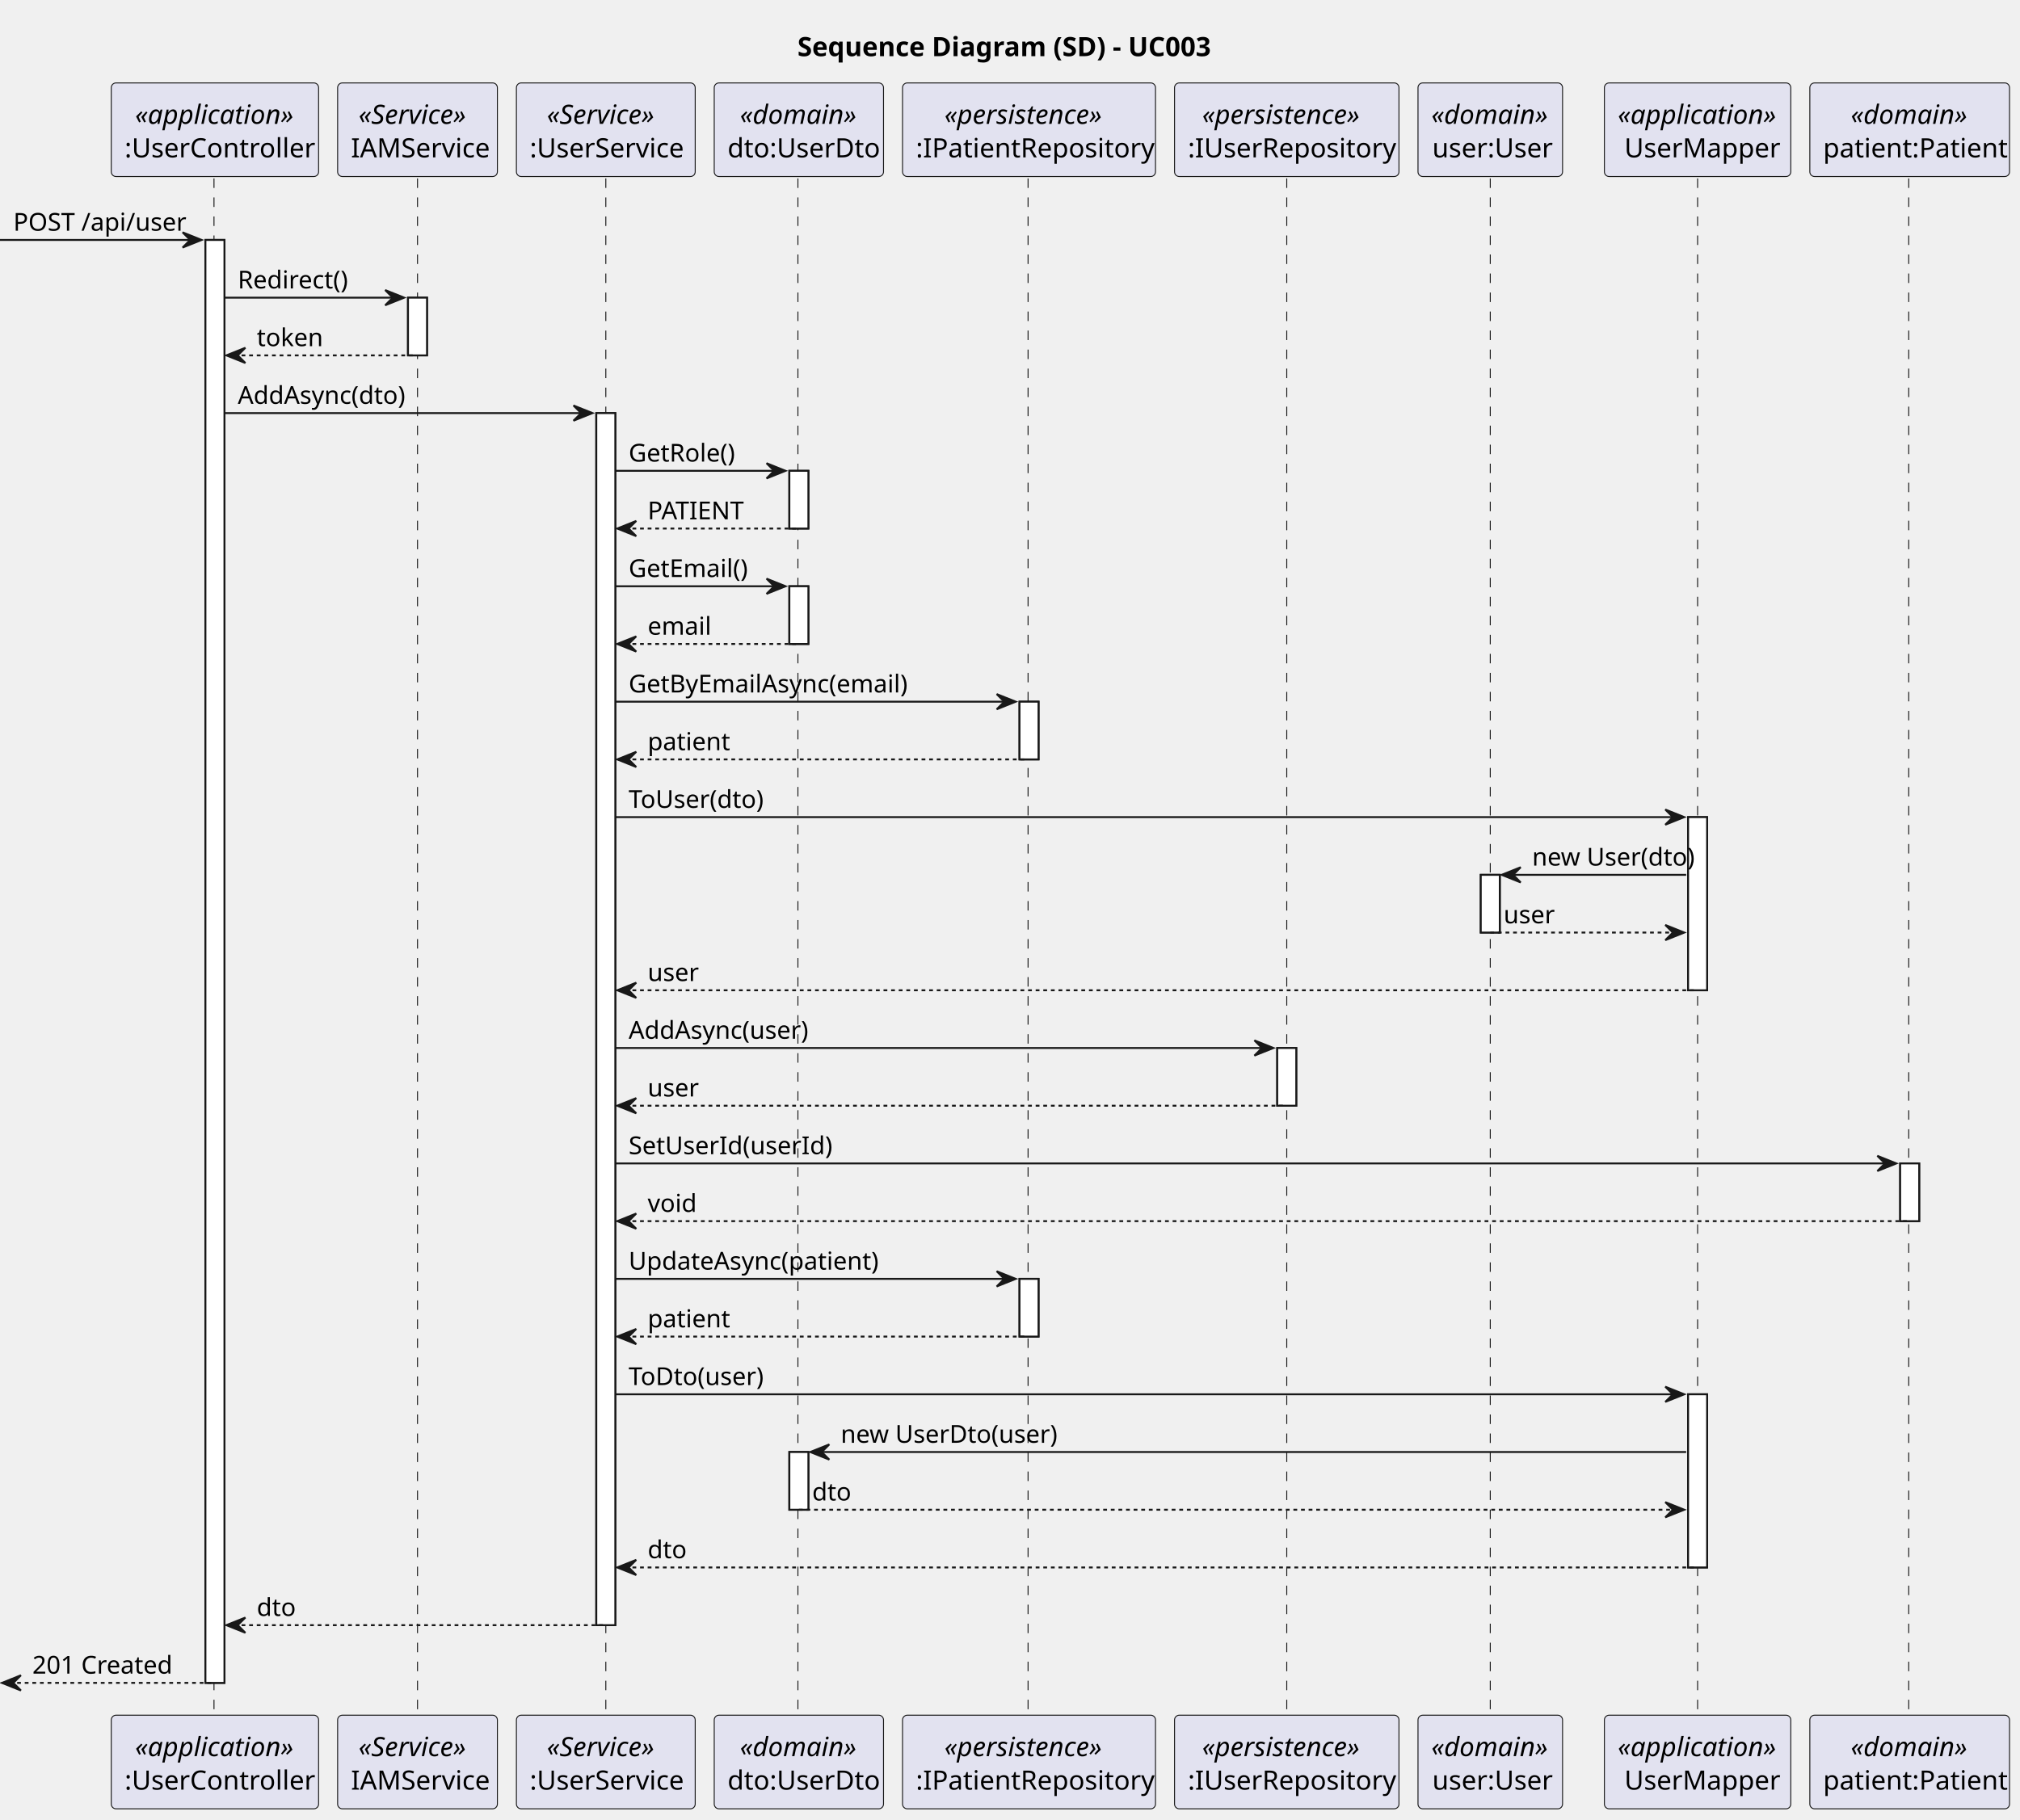
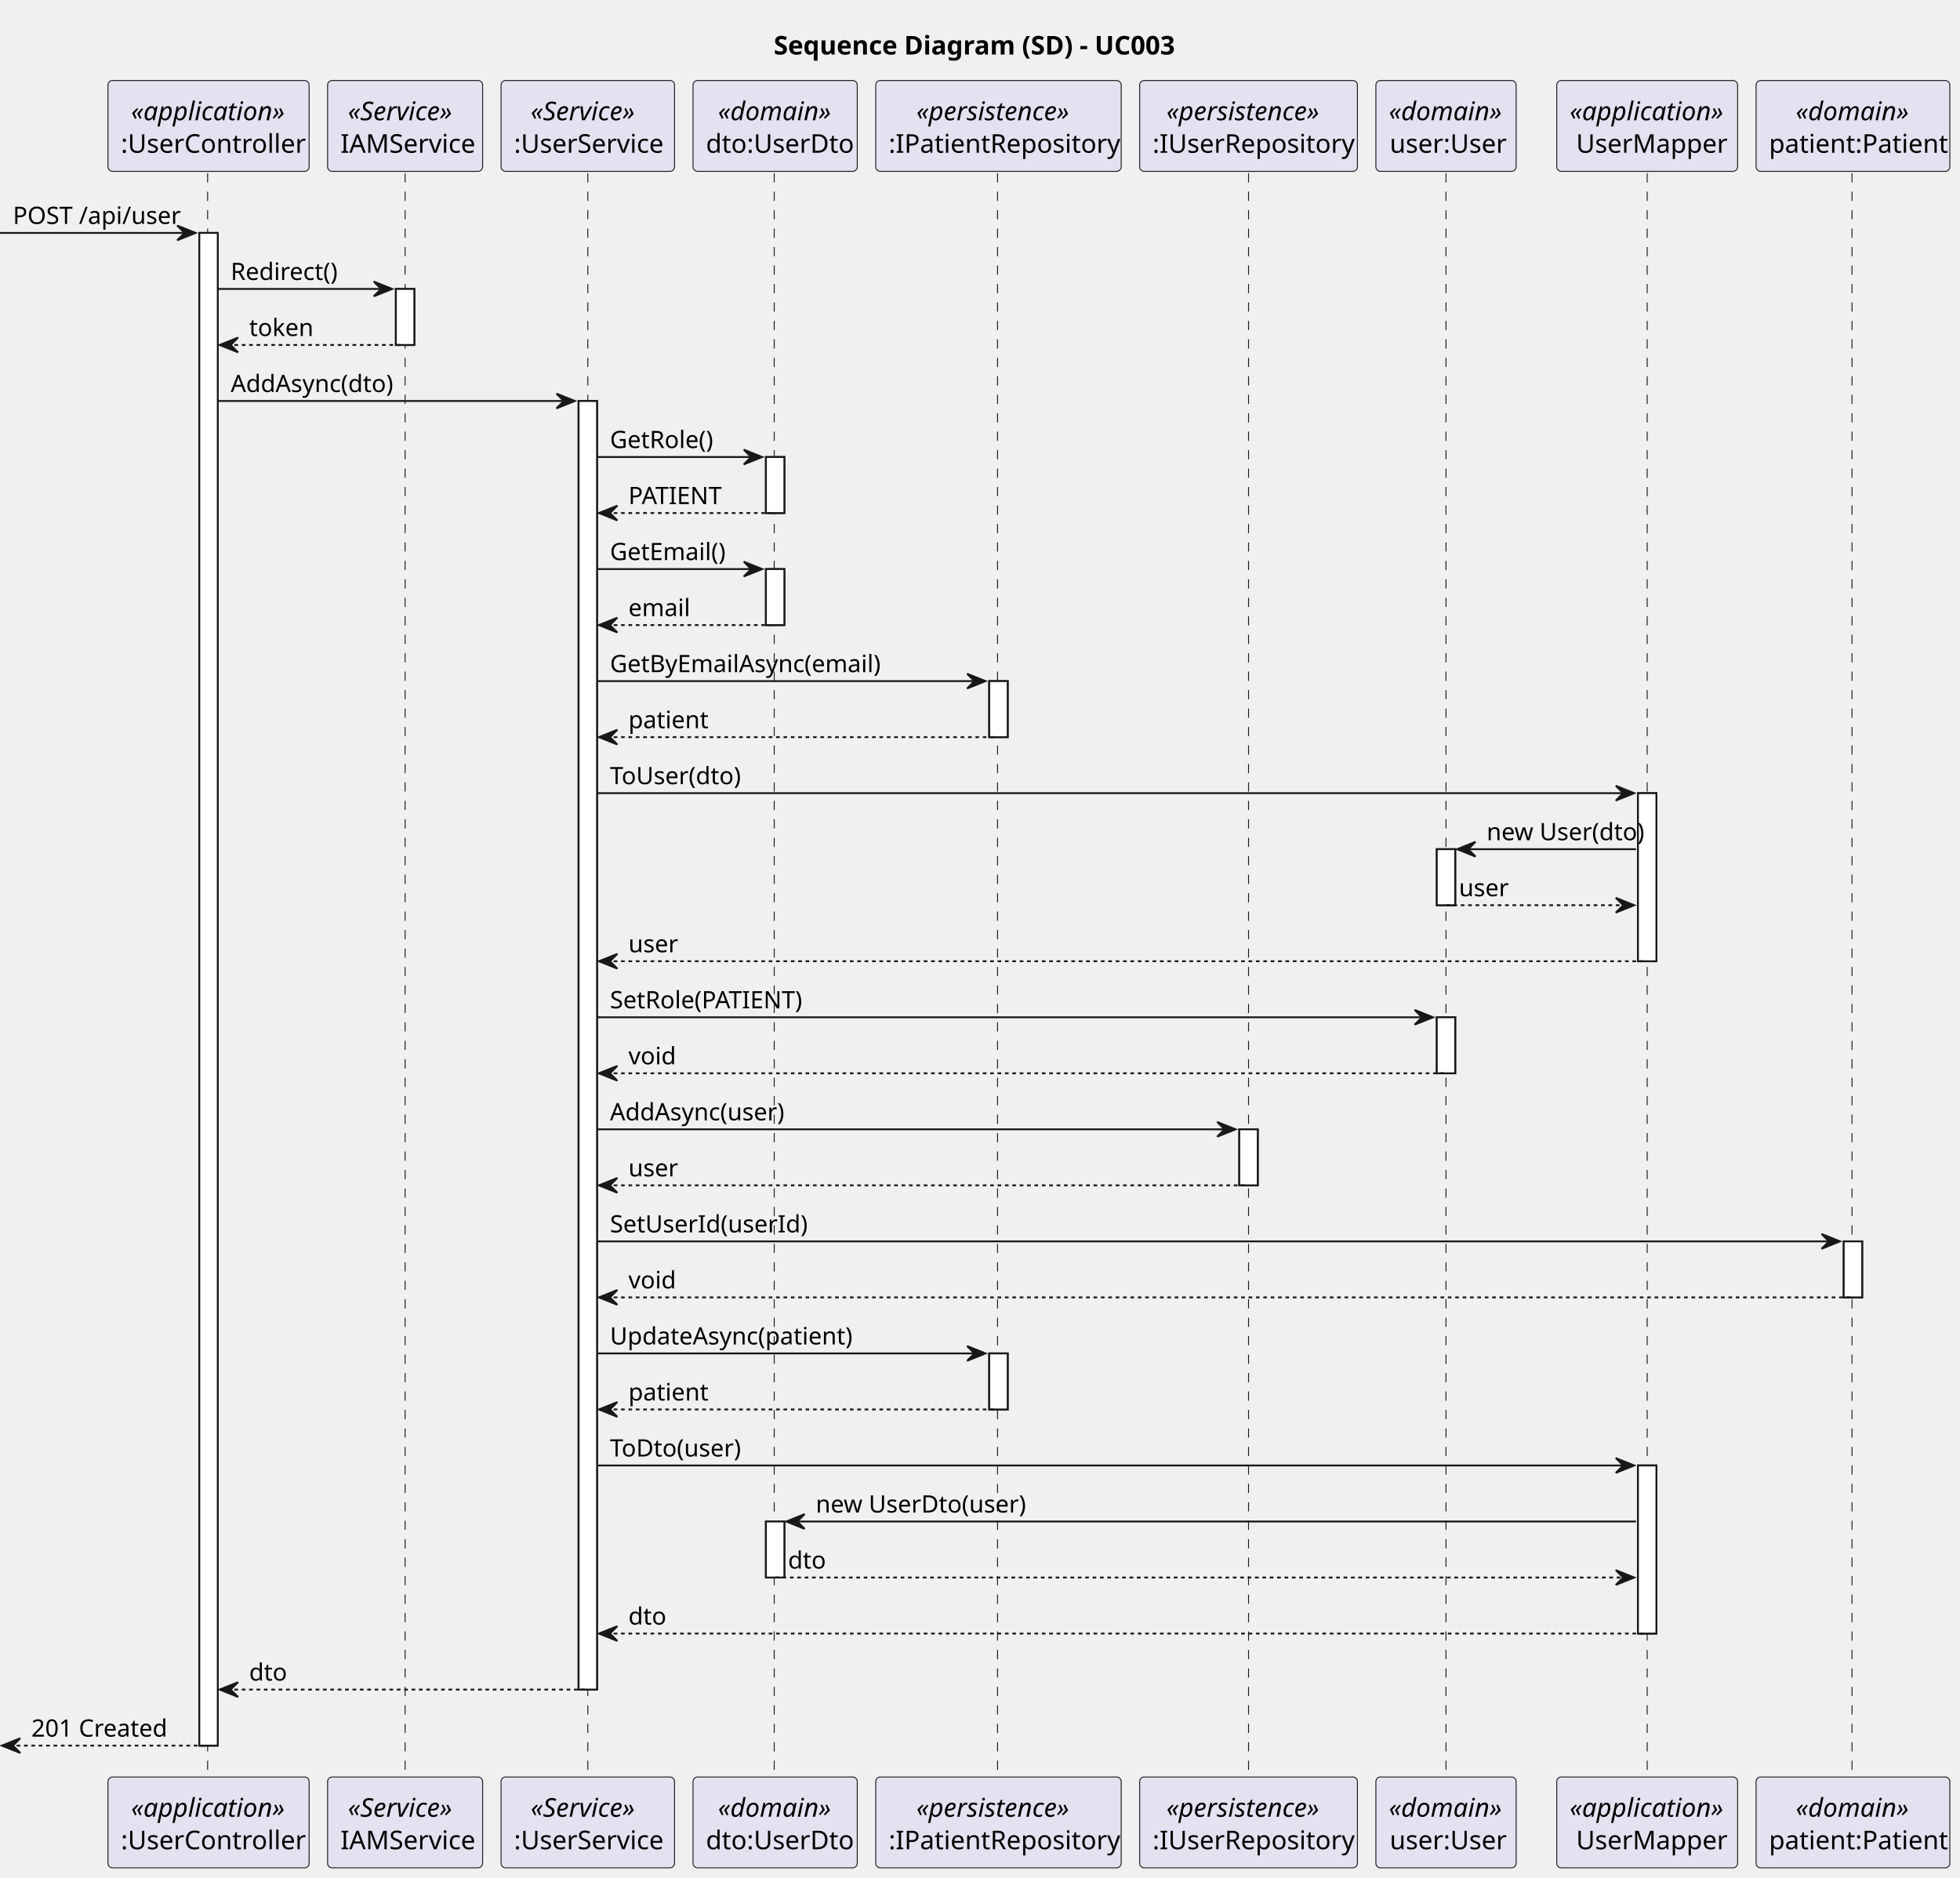
- <svg xmlns="http://www.w3.org/2000/svg" contentStyleType="text/css" height="957px" preserveAspectRatio="none" style="width:1062px;height:957px;background:#FFFFFF;" version="1.1" viewBox="0 0 1062 957" width="1062px" zoomAndPan="magnify">
+ <svg xmlns="http://www.w3.org/2000/svg" contentStyleType="text/css" height="1017px" preserveAspectRatio="none" style="width:1062px;height:1017px;background:#FFFFFF;" version="1.1" viewBox="0 0 1062 1017" width="1062px" zoomAndPan="magnify">
  <defs />
  <g>
    <text fill="#000000" font-family="sans-serif" font-size="14" font-weight="bold" lengthAdjust="spacing" textLength="222" x="419.25" y="29.533">Sequence Diagram (SD) - UC003</text>
-     <rect fill="#FFFFFF" height="758.789" style="stroke:#181818;stroke-width:1.0;" width="10" x="108" y="126.18" />
+     <rect fill="#FFFFFF" height="819.492" style="stroke:#181818;stroke-width:1.0;" width="10" x="108" y="126.18" />
    <rect fill="#FFFFFF" height="30.352" style="stroke:#181818;stroke-width:1.0;" width="10" x="214.5" y="156.531" />
-     <rect fill="#FFFFFF" height="637.383" style="stroke:#181818;stroke-width:1.0;" width="10" x="313.5" y="217.234" />
+     <rect fill="#FFFFFF" height="698.086" style="stroke:#181818;stroke-width:1.0;" width="10" x="313.5" y="217.234" />
    <rect fill="#FFFFFF" height="30.352" style="stroke:#181818;stroke-width:1.0;" width="10" x="415" y="247.586" />
    <rect fill="#FFFFFF" height="30.352" style="stroke:#181818;stroke-width:1.0;" width="10" x="415" y="308.289" />
-     <rect fill="#FFFFFF" height="30.352" style="stroke:#181818;stroke-width:1.0;" width="10" x="415" y="763.562" />
+     <rect fill="#FFFFFF" height="30.352" style="stroke:#181818;stroke-width:1.0;" width="10" x="415" y="824.266" />
    <rect fill="#FFFFFF" height="30.352" style="stroke:#181818;stroke-width:1.0;" width="10" x="536" y="368.992" />
-     <rect fill="#FFFFFF" height="30.352" style="stroke:#181818;stroke-width:1.0;" width="10" x="536" y="672.508" />
-     <rect fill="#FFFFFF" height="30.352" style="stroke:#181818;stroke-width:1.0;" width="10" x="671.5" y="551.102" />
+     <rect fill="#FFFFFF" height="30.352" style="stroke:#181818;stroke-width:1.0;" width="10" x="536" y="733.211" />
+     <rect fill="#FFFFFF" height="30.352" style="stroke:#181818;stroke-width:1.0;" width="10" x="671.5" y="611.805" />
    <rect fill="#FFFFFF" height="30.352" style="stroke:#181818;stroke-width:1.0;" width="10" x="778.5" y="460.047" />
+     <rect fill="#FFFFFF" height="30.352" style="stroke:#181818;stroke-width:1.0;" width="10" x="778.5" y="551.102" />
    <rect fill="#FFFFFF" height="91.055" style="stroke:#181818;stroke-width:1.0;" width="10" x="887.5" y="429.695" />
-     <rect fill="#FFFFFF" height="91.055" style="stroke:#181818;stroke-width:1.0;" width="10" x="887.5" y="733.211" />
-     <rect fill="#FFFFFF" height="30.352" style="stroke:#181818;stroke-width:1.0;" width="10" x="999" y="611.805" />
-     <line style="stroke:#181818;stroke-width:0.5;stroke-dasharray:5.0,5.0;" x1="112.5" x2="112.5" y1="93.828" y2="902.969" />
-     <line style="stroke:#181818;stroke-width:0.5;stroke-dasharray:5.0,5.0;" x1="219.5" x2="219.5" y1="93.828" y2="902.969" />
-     <line style="stroke:#181818;stroke-width:0.5;stroke-dasharray:5.0,5.0;" x1="318.5" x2="318.5" y1="93.828" y2="902.969" />
-     <line style="stroke:#181818;stroke-width:0.5;stroke-dasharray:5.0,5.0;" x1="419.5" x2="419.5" y1="93.828" y2="902.969" />
-     <line style="stroke:#181818;stroke-width:0.5;stroke-dasharray:5.0,5.0;" x1="540.5" x2="540.5" y1="93.828" y2="902.969" />
-     <line style="stroke:#181818;stroke-width:0.5;stroke-dasharray:5.0,5.0;" x1="676.5" x2="676.5" y1="93.828" y2="902.969" />
-     <line style="stroke:#181818;stroke-width:0.5;stroke-dasharray:5.0,5.0;" x1="783.5" x2="783.5" y1="93.828" y2="902.969" />
-     <line style="stroke:#181818;stroke-width:0.5;stroke-dasharray:5.0,5.0;" x1="892.5" x2="892.5" y1="93.828" y2="902.969" />
-     <line style="stroke:#181818;stroke-width:0.5;stroke-dasharray:5.0,5.0;" x1="1003.5" x2="1003.5" y1="93.828" y2="902.969" />
+     <rect fill="#FFFFFF" height="91.055" style="stroke:#181818;stroke-width:1.0;" width="10" x="887.5" y="793.914" />
+     <rect fill="#FFFFFF" height="30.352" style="stroke:#181818;stroke-width:1.0;" width="10" x="999" y="672.508" />
+     <line style="stroke:#181818;stroke-width:0.5;stroke-dasharray:5.0,5.0;" x1="112.5" x2="112.5" y1="93.828" y2="963.672" />
+     <line style="stroke:#181818;stroke-width:0.5;stroke-dasharray:5.0,5.0;" x1="219.5" x2="219.5" y1="93.828" y2="963.672" />
+     <line style="stroke:#181818;stroke-width:0.5;stroke-dasharray:5.0,5.0;" x1="318.5" x2="318.5" y1="93.828" y2="963.672" />
+     <line style="stroke:#181818;stroke-width:0.5;stroke-dasharray:5.0,5.0;" x1="419.5" x2="419.5" y1="93.828" y2="963.672" />
+     <line style="stroke:#181818;stroke-width:0.5;stroke-dasharray:5.0,5.0;" x1="540.5" x2="540.5" y1="93.828" y2="963.672" />
+     <line style="stroke:#181818;stroke-width:0.5;stroke-dasharray:5.0,5.0;" x1="676.5" x2="676.5" y1="93.828" y2="963.672" />
+     <line style="stroke:#181818;stroke-width:0.5;stroke-dasharray:5.0,5.0;" x1="783.5" x2="783.5" y1="93.828" y2="963.672" />
+     <line style="stroke:#181818;stroke-width:0.5;stroke-dasharray:5.0,5.0;" x1="892.5" x2="892.5" y1="93.828" y2="963.672" />
+     <line style="stroke:#181818;stroke-width:0.5;stroke-dasharray:5.0,5.0;" x1="1003.5" x2="1003.5" y1="93.828" y2="963.672" />
    <rect fill="#E2E2F0" height="49.219" rx="2.5" ry="2.5" style="stroke:#181818;stroke-width:0.5;" width="109" x="58.5" y="43.609" />
    <text fill="#000000" font-family="sans-serif" font-size="14" font-style="italic" lengthAdjust="spacing" textLength="84" x="71" y="65.143">«application»</text>
    <text fill="#000000" font-family="sans-serif" font-size="14" lengthAdjust="spacing" textLength="95" x="65.5" y="82.752">:UserController</text>
-     <rect fill="#E2E2F0" height="49.219" rx="2.5" ry="2.5" style="stroke:#181818;stroke-width:0.5;" width="109" x="58.5" y="901.969" />
-     <text fill="#000000" font-family="sans-serif" font-size="14" font-style="italic" lengthAdjust="spacing" textLength="84" x="71" y="923.502">«application»</text>
-     <text fill="#000000" font-family="sans-serif" font-size="14" lengthAdjust="spacing" textLength="95" x="65.5" y="941.111">:UserController</text>
+     <rect fill="#E2E2F0" height="49.219" rx="2.5" ry="2.5" style="stroke:#181818;stroke-width:0.5;" width="109" x="58.5" y="962.672" />
+     <text fill="#000000" font-family="sans-serif" font-size="14" font-style="italic" lengthAdjust="spacing" textLength="84" x="71" y="984.205">«application»</text>
+     <text fill="#000000" font-family="sans-serif" font-size="14" lengthAdjust="spacing" textLength="95" x="65.5" y="1001.814">:UserController</text>
    <rect fill="#E2E2F0" height="49.219" rx="2.5" ry="2.5" style="stroke:#181818;stroke-width:0.5;" width="84" x="177.5" y="43.609" />
    <text fill="#000000" font-family="sans-serif" font-size="14" font-style="italic" lengthAdjust="spacing" textLength="62" x="188.5" y="65.143">«Service»</text>
    <text fill="#000000" font-family="sans-serif" font-size="14" lengthAdjust="spacing" textLength="70" x="184.5" y="82.752">IAMService</text>
-     <rect fill="#E2E2F0" height="49.219" rx="2.5" ry="2.5" style="stroke:#181818;stroke-width:0.5;" width="84" x="177.5" y="901.969" />
-     <text fill="#000000" font-family="sans-serif" font-size="14" font-style="italic" lengthAdjust="spacing" textLength="62" x="188.5" y="923.502">«Service»</text>
-     <text fill="#000000" font-family="sans-serif" font-size="14" lengthAdjust="spacing" textLength="70" x="184.5" y="941.111">IAMService</text>
+     <rect fill="#E2E2F0" height="49.219" rx="2.5" ry="2.5" style="stroke:#181818;stroke-width:0.5;" width="84" x="177.5" y="962.672" />
+     <text fill="#000000" font-family="sans-serif" font-size="14" font-style="italic" lengthAdjust="spacing" textLength="62" x="188.5" y="984.205">«Service»</text>
+     <text fill="#000000" font-family="sans-serif" font-size="14" lengthAdjust="spacing" textLength="70" x="184.5" y="1001.814">IAMService</text>
    <rect fill="#E2E2F0" height="49.219" rx="2.5" ry="2.5" style="stroke:#181818;stroke-width:0.5;" width="94" x="271.5" y="43.609" />
    <text fill="#000000" font-family="sans-serif" font-size="14" font-style="italic" lengthAdjust="spacing" textLength="62" x="287.5" y="65.143">«Service»</text>
    <text fill="#000000" font-family="sans-serif" font-size="14" lengthAdjust="spacing" textLength="80" x="278.5" y="82.752">:UserService</text>
-     <rect fill="#E2E2F0" height="49.219" rx="2.5" ry="2.5" style="stroke:#181818;stroke-width:0.5;" width="94" x="271.5" y="901.969" />
-     <text fill="#000000" font-family="sans-serif" font-size="14" font-style="italic" lengthAdjust="spacing" textLength="62" x="287.5" y="923.502">«Service»</text>
-     <text fill="#000000" font-family="sans-serif" font-size="14" lengthAdjust="spacing" textLength="80" x="278.5" y="941.111">:UserService</text>
+     <rect fill="#E2E2F0" height="49.219" rx="2.5" ry="2.5" style="stroke:#181818;stroke-width:0.5;" width="94" x="271.5" y="962.672" />
+     <text fill="#000000" font-family="sans-serif" font-size="14" font-style="italic" lengthAdjust="spacing" textLength="62" x="287.5" y="984.205">«Service»</text>
+     <text fill="#000000" font-family="sans-serif" font-size="14" lengthAdjust="spacing" textLength="80" x="278.5" y="1001.814">:UserService</text>
    <rect fill="#E2E2F0" height="49.219" rx="2.5" ry="2.5" style="stroke:#181818;stroke-width:0.5;" width="89" x="375.5" y="43.609" />
    <text fill="#000000" font-family="sans-serif" font-size="14" font-style="italic" lengthAdjust="spacing" textLength="62" x="389" y="65.143">«domain»</text>
    <text fill="#000000" font-family="sans-serif" font-size="14" lengthAdjust="spacing" textLength="75" x="382.5" y="82.752">dto:UserDto</text>
-     <rect fill="#E2E2F0" height="49.219" rx="2.5" ry="2.5" style="stroke:#181818;stroke-width:0.5;" width="89" x="375.5" y="901.969" />
-     <text fill="#000000" font-family="sans-serif" font-size="14" font-style="italic" lengthAdjust="spacing" textLength="62" x="389" y="923.502">«domain»</text>
-     <text fill="#000000" font-family="sans-serif" font-size="14" lengthAdjust="spacing" textLength="75" x="382.5" y="941.111">dto:UserDto</text>
+     <rect fill="#E2E2F0" height="49.219" rx="2.5" ry="2.5" style="stroke:#181818;stroke-width:0.5;" width="89" x="375.5" y="962.672" />
+     <text fill="#000000" font-family="sans-serif" font-size="14" font-style="italic" lengthAdjust="spacing" textLength="62" x="389" y="984.205">«domain»</text>
+     <text fill="#000000" font-family="sans-serif" font-size="14" lengthAdjust="spacing" textLength="75" x="382.5" y="1001.814">dto:UserDto</text>
    <rect fill="#E2E2F0" height="49.219" rx="2.5" ry="2.5" style="stroke:#181818;stroke-width:0.5;" width="133" x="474.5" y="43.609" />
    <text fill="#000000" font-family="sans-serif" font-size="14" font-style="italic" lengthAdjust="spacing" textLength="89" x="496.5" y="65.143">«persistence»</text>
    <text fill="#000000" font-family="sans-serif" font-size="14" lengthAdjust="spacing" textLength="119" x="481.5" y="82.752">:IPatientRepository</text>
-     <rect fill="#E2E2F0" height="49.219" rx="2.5" ry="2.5" style="stroke:#181818;stroke-width:0.5;" width="133" x="474.5" y="901.969" />
-     <text fill="#000000" font-family="sans-serif" font-size="14" font-style="italic" lengthAdjust="spacing" textLength="89" x="496.5" y="923.502">«persistence»</text>
-     <text fill="#000000" font-family="sans-serif" font-size="14" lengthAdjust="spacing" textLength="119" x="481.5" y="941.111">:IPatientRepository</text>
+     <rect fill="#E2E2F0" height="49.219" rx="2.5" ry="2.5" style="stroke:#181818;stroke-width:0.5;" width="133" x="474.5" y="962.672" />
+     <text fill="#000000" font-family="sans-serif" font-size="14" font-style="italic" lengthAdjust="spacing" textLength="89" x="496.5" y="984.205">«persistence»</text>
+     <text fill="#000000" font-family="sans-serif" font-size="14" lengthAdjust="spacing" textLength="119" x="481.5" y="1001.814">:IPatientRepository</text>
    <rect fill="#E2E2F0" height="49.219" rx="2.5" ry="2.5" style="stroke:#181818;stroke-width:0.5;" width="118" x="617.5" y="43.609" />
    <text fill="#000000" font-family="sans-serif" font-size="14" font-style="italic" lengthAdjust="spacing" textLength="89" x="632" y="65.143">«persistence»</text>
    <text fill="#000000" font-family="sans-serif" font-size="14" lengthAdjust="spacing" textLength="104" x="624.5" y="82.752">:IUserRepository</text>
-     <rect fill="#E2E2F0" height="49.219" rx="2.5" ry="2.5" style="stroke:#181818;stroke-width:0.5;" width="118" x="617.5" y="901.969" />
-     <text fill="#000000" font-family="sans-serif" font-size="14" font-style="italic" lengthAdjust="spacing" textLength="89" x="632" y="923.502">«persistence»</text>
-     <text fill="#000000" font-family="sans-serif" font-size="14" lengthAdjust="spacing" textLength="104" x="624.5" y="941.111">:IUserRepository</text>
+     <rect fill="#E2E2F0" height="49.219" rx="2.5" ry="2.5" style="stroke:#181818;stroke-width:0.5;" width="118" x="617.5" y="962.672" />
+     <text fill="#000000" font-family="sans-serif" font-size="14" font-style="italic" lengthAdjust="spacing" textLength="89" x="632" y="984.205">«persistence»</text>
+     <text fill="#000000" font-family="sans-serif" font-size="14" lengthAdjust="spacing" textLength="104" x="624.5" y="1001.814">:IUserRepository</text>
    <rect fill="#E2E2F0" height="49.219" rx="2.5" ry="2.5" style="stroke:#181818;stroke-width:0.5;" width="76" x="745.5" y="43.609" />
    <text fill="#000000" font-family="sans-serif" font-size="14" font-style="italic" lengthAdjust="spacing" textLength="62" x="752.5" y="65.143">«domain»</text>
    <text fill="#000000" font-family="sans-serif" font-size="14" lengthAdjust="spacing" textLength="61" x="753" y="82.752">user:User</text>
-     <rect fill="#E2E2F0" height="49.219" rx="2.5" ry="2.5" style="stroke:#181818;stroke-width:0.5;" width="76" x="745.5" y="901.969" />
-     <text fill="#000000" font-family="sans-serif" font-size="14" font-style="italic" lengthAdjust="spacing" textLength="62" x="752.5" y="923.502">«domain»</text>
-     <text fill="#000000" font-family="sans-serif" font-size="14" lengthAdjust="spacing" textLength="61" x="753" y="941.111">user:User</text>
+     <rect fill="#E2E2F0" height="49.219" rx="2.5" ry="2.5" style="stroke:#181818;stroke-width:0.5;" width="76" x="745.5" y="962.672" />
+     <text fill="#000000" font-family="sans-serif" font-size="14" font-style="italic" lengthAdjust="spacing" textLength="62" x="752.5" y="984.205">«domain»</text>
+     <text fill="#000000" font-family="sans-serif" font-size="14" lengthAdjust="spacing" textLength="61" x="753" y="1001.814">user:User</text>
    <rect fill="#E2E2F0" height="49.219" rx="2.5" ry="2.5" style="stroke:#181818;stroke-width:0.5;" width="98" x="843.5" y="43.609" />
    <text fill="#000000" font-family="sans-serif" font-size="14" font-style="italic" lengthAdjust="spacing" textLength="84" x="850.5" y="65.143">«application»</text>
    <text fill="#000000" font-family="sans-serif" font-size="14" lengthAdjust="spacing" textLength="77" x="854" y="82.752">UserMapper</text>
-     <rect fill="#E2E2F0" height="49.219" rx="2.5" ry="2.5" style="stroke:#181818;stroke-width:0.5;" width="98" x="843.5" y="901.969" />
-     <text fill="#000000" font-family="sans-serif" font-size="14" font-style="italic" lengthAdjust="spacing" textLength="84" x="850.5" y="923.502">«application»</text>
-     <text fill="#000000" font-family="sans-serif" font-size="14" lengthAdjust="spacing" textLength="77" x="854" y="941.111">UserMapper</text>
+     <rect fill="#E2E2F0" height="49.219" rx="2.5" ry="2.5" style="stroke:#181818;stroke-width:0.5;" width="98" x="843.5" y="962.672" />
+     <text fill="#000000" font-family="sans-serif" font-size="14" font-style="italic" lengthAdjust="spacing" textLength="84" x="850.5" y="984.205">«application»</text>
+     <text fill="#000000" font-family="sans-serif" font-size="14" lengthAdjust="spacing" textLength="77" x="854" y="1001.814">UserMapper</text>
    <rect fill="#E2E2F0" height="49.219" rx="2.5" ry="2.5" style="stroke:#181818;stroke-width:0.5;" width="105" x="951.5" y="43.609" />
    <text fill="#000000" font-family="sans-serif" font-size="14" font-style="italic" lengthAdjust="spacing" textLength="62" x="973" y="65.143">«domain»</text>
    <text fill="#000000" font-family="sans-serif" font-size="14" lengthAdjust="spacing" textLength="91" x="958.5" y="82.752">patient:Patient</text>
-     <rect fill="#E2E2F0" height="49.219" rx="2.5" ry="2.5" style="stroke:#181818;stroke-width:0.5;" width="105" x="951.5" y="901.969" />
-     <text fill="#000000" font-family="sans-serif" font-size="14" font-style="italic" lengthAdjust="spacing" textLength="62" x="973" y="923.502">«domain»</text>
-     <text fill="#000000" font-family="sans-serif" font-size="14" lengthAdjust="spacing" textLength="91" x="958.5" y="941.111">patient:Patient</text>
-     <rect fill="#FFFFFF" height="758.789" style="stroke:#181818;stroke-width:1.0;" width="10" x="108" y="126.18" />
+     <rect fill="#E2E2F0" height="49.219" rx="2.5" ry="2.5" style="stroke:#181818;stroke-width:0.5;" width="105" x="951.5" y="962.672" />
+     <text fill="#000000" font-family="sans-serif" font-size="14" font-style="italic" lengthAdjust="spacing" textLength="62" x="973" y="984.205">«domain»</text>
+     <text fill="#000000" font-family="sans-serif" font-size="14" lengthAdjust="spacing" textLength="91" x="958.5" y="1001.814">patient:Patient</text>
+     <rect fill="#FFFFFF" height="819.492" style="stroke:#181818;stroke-width:1.0;" width="10" x="108" y="126.18" />
    <rect fill="#FFFFFF" height="30.352" style="stroke:#181818;stroke-width:1.0;" width="10" x="214.5" y="156.531" />
-     <rect fill="#FFFFFF" height="637.383" style="stroke:#181818;stroke-width:1.0;" width="10" x="313.5" y="217.234" />
+     <rect fill="#FFFFFF" height="698.086" style="stroke:#181818;stroke-width:1.0;" width="10" x="313.5" y="217.234" />
    <rect fill="#FFFFFF" height="30.352" style="stroke:#181818;stroke-width:1.0;" width="10" x="415" y="247.586" />
    <rect fill="#FFFFFF" height="30.352" style="stroke:#181818;stroke-width:1.0;" width="10" x="415" y="308.289" />
-     <rect fill="#FFFFFF" height="30.352" style="stroke:#181818;stroke-width:1.0;" width="10" x="415" y="763.562" />
+     <rect fill="#FFFFFF" height="30.352" style="stroke:#181818;stroke-width:1.0;" width="10" x="415" y="824.266" />
    <rect fill="#FFFFFF" height="30.352" style="stroke:#181818;stroke-width:1.0;" width="10" x="536" y="368.992" />
-     <rect fill="#FFFFFF" height="30.352" style="stroke:#181818;stroke-width:1.0;" width="10" x="536" y="672.508" />
-     <rect fill="#FFFFFF" height="30.352" style="stroke:#181818;stroke-width:1.0;" width="10" x="671.5" y="551.102" />
+     <rect fill="#FFFFFF" height="30.352" style="stroke:#181818;stroke-width:1.0;" width="10" x="536" y="733.211" />
+     <rect fill="#FFFFFF" height="30.352" style="stroke:#181818;stroke-width:1.0;" width="10" x="671.5" y="611.805" />
    <rect fill="#FFFFFF" height="30.352" style="stroke:#181818;stroke-width:1.0;" width="10" x="778.5" y="460.047" />
+     <rect fill="#FFFFFF" height="30.352" style="stroke:#181818;stroke-width:1.0;" width="10" x="778.5" y="551.102" />
    <rect fill="#FFFFFF" height="91.055" style="stroke:#181818;stroke-width:1.0;" width="10" x="887.5" y="429.695" />
-     <rect fill="#FFFFFF" height="91.055" style="stroke:#181818;stroke-width:1.0;" width="10" x="887.5" y="733.211" />
-     <rect fill="#FFFFFF" height="30.352" style="stroke:#181818;stroke-width:1.0;" width="10" x="999" y="611.805" />
+     <rect fill="#FFFFFF" height="91.055" style="stroke:#181818;stroke-width:1.0;" width="10" x="887.5" y="793.914" />
+     <rect fill="#FFFFFF" height="30.352" style="stroke:#181818;stroke-width:1.0;" width="10" x="999" y="672.508" />
    <polygon fill="#181818" points="96,122.18,106,126.18,96,130.18,100,126.18" style="stroke:#181818;stroke-width:1.0;" />
    <line style="stroke:#181818;stroke-width:1.0;" x1="0" x2="102" y1="126.18" y2="126.18" />
    <text fill="#000000" font-family="sans-serif" font-size="13" lengthAdjust="spacing" textLength="89" x="7" y="121.323">POST /api/user</text>
    <polygon fill="#181818" points="202.5,152.531,212.5,156.531,202.5,160.531,206.5,156.531" style="stroke:#181818;stroke-width:1.0;" />
    <line style="stroke:#181818;stroke-width:1.0;" x1="118" x2="208.5" y1="156.531" y2="156.531" />
    <text fill="#000000" font-family="sans-serif" font-size="13" lengthAdjust="spacing" textLength="56" x="125" y="151.675">Redirect()</text>
    <polygon fill="#181818" points="129,182.883,119,186.883,129,190.883,125,186.883" style="stroke:#181818;stroke-width:1.0;" />
    <line style="stroke:#181818;stroke-width:1.0;stroke-dasharray:2.0,2.0;" x1="123" x2="218.5" y1="186.883" y2="186.883" />
    <text fill="#000000" font-family="sans-serif" font-size="13" lengthAdjust="spacing" textLength="32" x="135" y="182.026">token</text>
    <polygon fill="#181818" points="301.5,213.234,311.5,217.234,301.5,221.234,305.5,217.234" style="stroke:#181818;stroke-width:1.0;" />
    <line style="stroke:#181818;stroke-width:1.0;" x1="118" x2="307.5" y1="217.234" y2="217.234" />
    <text fill="#000000" font-family="sans-serif" font-size="13" lengthAdjust="spacing" textLength="86" x="125" y="212.378">AddAsync(dto)</text>
    <polygon fill="#181818" points="403,243.586,413,247.586,403,251.586,407,247.586" style="stroke:#181818;stroke-width:1.0;" />
    <line style="stroke:#181818;stroke-width:1.0;" x1="323.5" x2="409" y1="247.586" y2="247.586" />
    <text fill="#000000" font-family="sans-serif" font-size="13" lengthAdjust="spacing" textLength="55" x="330.5" y="242.73">GetRole()</text>
    <polygon fill="#181818" points="334.5,273.938,324.5,277.938,334.5,281.938,330.5,277.938" style="stroke:#181818;stroke-width:1.0;" />
    <line style="stroke:#181818;stroke-width:1.0;stroke-dasharray:2.0,2.0;" x1="328.5" x2="419" y1="277.938" y2="277.938" />
    <text fill="#000000" font-family="sans-serif" font-size="13" lengthAdjust="spacing" textLength="53" x="340.5" y="273.081">PATIENT</text>
    <polygon fill="#181818" points="403,304.289,413,308.289,403,312.289,407,308.289" style="stroke:#181818;stroke-width:1.0;" />
    <line style="stroke:#181818;stroke-width:1.0;" x1="323.5" x2="409" y1="308.289" y2="308.289" />
    <text fill="#000000" font-family="sans-serif" font-size="13" lengthAdjust="spacing" textLength="62" x="330.5" y="303.433">GetEmail()</text>
    <polygon fill="#181818" points="334.5,334.641,324.5,338.641,334.5,342.641,330.5,338.641" style="stroke:#181818;stroke-width:1.0;" />
    <line style="stroke:#181818;stroke-width:1.0;stroke-dasharray:2.0,2.0;" x1="328.5" x2="419" y1="338.641" y2="338.641" />
    <text fill="#000000" font-family="sans-serif" font-size="13" lengthAdjust="spacing" textLength="31" x="340.5" y="333.784">email</text>
    <polygon fill="#181818" points="524,364.992,534,368.992,524,372.992,528,368.992" style="stroke:#181818;stroke-width:1.0;" />
    <line style="stroke:#181818;stroke-width:1.0;" x1="323.5" x2="530" y1="368.992" y2="368.992" />
    <text fill="#000000" font-family="sans-serif" font-size="13" lengthAdjust="spacing" textLength="146" x="330.5" y="364.136">GetByEmailAsync(email)</text>
    <polygon fill="#181818" points="334.5,395.344,324.5,399.344,334.5,403.344,330.5,399.344" style="stroke:#181818;stroke-width:1.0;" />
    <line style="stroke:#181818;stroke-width:1.0;stroke-dasharray:2.0,2.0;" x1="328.5" x2="540" y1="399.344" y2="399.344" />
    <text fill="#000000" font-family="sans-serif" font-size="13" lengthAdjust="spacing" textLength="39" x="340.5" y="394.487">patient</text>
    <polygon fill="#181818" points="875.5,425.695,885.5,429.695,875.5,433.695,879.5,429.695" style="stroke:#181818;stroke-width:1.0;" />
    <line style="stroke:#181818;stroke-width:1.0;" x1="323.5" x2="881.5" y1="429.695" y2="429.695" />
    <text fill="#000000" font-family="sans-serif" font-size="13" lengthAdjust="spacing" textLength="67" x="330.5" y="424.839">ToUser(dto)</text>
    <polygon fill="#181818" points="799.5,456.047,789.5,460.047,799.5,464.047,795.5,460.047" style="stroke:#181818;stroke-width:1.0;" />
    <line style="stroke:#181818;stroke-width:1.0;" x1="793.5" x2="886.5" y1="460.047" y2="460.047" />
    <text fill="#000000" font-family="sans-serif" font-size="13" lengthAdjust="spacing" textLength="80" x="805.5" y="455.19">new User(dto)</text>
    <polygon fill="#181818" points="875.5,486.398,885.5,490.398,875.5,494.398,879.5,490.398" style="stroke:#181818;stroke-width:1.0;" />
    <line style="stroke:#181818;stroke-width:1.0;stroke-dasharray:2.0,2.0;" x1="783.5" x2="881.5" y1="490.398" y2="490.398" />
    <text fill="#000000" font-family="sans-serif" font-size="13" lengthAdjust="spacing" textLength="25" x="790.5" y="485.542">user</text>
    <polygon fill="#181818" points="334.5,516.75,324.5,520.75,334.5,524.75,330.5,520.75" style="stroke:#181818;stroke-width:1.0;" />
    <line style="stroke:#181818;stroke-width:1.0;stroke-dasharray:2.0,2.0;" x1="328.5" x2="891.5" y1="520.75" y2="520.75" />
    <text fill="#000000" font-family="sans-serif" font-size="13" lengthAdjust="spacing" textLength="25" x="340.5" y="515.894">user</text>
-     <polygon fill="#181818" points="659.5,547.102,669.5,551.102,659.5,555.102,663.5,551.102" style="stroke:#181818;stroke-width:1.0;" />
-     <line style="stroke:#181818;stroke-width:1.0;" x1="323.5" x2="665.5" y1="551.102" y2="551.102" />
-     <text fill="#000000" font-family="sans-serif" font-size="13" lengthAdjust="spacing" textLength="93" x="330.5" y="546.245">AddAsync(user)</text>
+     <polygon fill="#181818" points="766.5,547.102,776.5,551.102,766.5,555.102,770.5,551.102" style="stroke:#181818;stroke-width:1.0;" />
+     <line style="stroke:#181818;stroke-width:1.0;" x1="323.5" x2="772.5" y1="551.102" y2="551.102" />
+     <text fill="#000000" font-family="sans-serif" font-size="13" lengthAdjust="spacing" textLength="107" x="330.5" y="546.245">SetRole(PATIENT)</text>
    <polygon fill="#181818" points="334.5,577.453,324.5,581.453,334.5,585.453,330.5,581.453" style="stroke:#181818;stroke-width:1.0;" />
-     <line style="stroke:#181818;stroke-width:1.0;stroke-dasharray:2.0,2.0;" x1="328.5" x2="675.5" y1="581.453" y2="581.453" />
-     <text fill="#000000" font-family="sans-serif" font-size="13" lengthAdjust="spacing" textLength="25" x="340.5" y="576.597">user</text>
-     <polygon fill="#181818" points="987,607.805,997,611.805,987,615.805,991,611.805" style="stroke:#181818;stroke-width:1.0;" />
-     <line style="stroke:#181818;stroke-width:1.0;" x1="323.5" x2="993" y1="611.805" y2="611.805" />
-     <text fill="#000000" font-family="sans-serif" font-size="13" lengthAdjust="spacing" textLength="100" x="330.5" y="606.948">SetUserId(userId)</text>
+     <line style="stroke:#181818;stroke-width:1.0;stroke-dasharray:2.0,2.0;" x1="328.5" x2="782.5" y1="581.453" y2="581.453" />
+     <text fill="#000000" font-family="sans-serif" font-size="13" lengthAdjust="spacing" textLength="22" x="340.5" y="576.597">void</text>
+     <polygon fill="#181818" points="659.5,607.805,669.5,611.805,659.5,615.805,663.5,611.805" style="stroke:#181818;stroke-width:1.0;" />
+     <line style="stroke:#181818;stroke-width:1.0;" x1="323.5" x2="665.5" y1="611.805" y2="611.805" />
+     <text fill="#000000" font-family="sans-serif" font-size="13" lengthAdjust="spacing" textLength="93" x="330.5" y="606.948">AddAsync(user)</text>
    <polygon fill="#181818" points="334.5,638.156,324.5,642.156,334.5,646.156,330.5,642.156" style="stroke:#181818;stroke-width:1.0;" />
-     <line style="stroke:#181818;stroke-width:1.0;stroke-dasharray:2.0,2.0;" x1="328.5" x2="1003" y1="642.156" y2="642.156" />
-     <text fill="#000000" font-family="sans-serif" font-size="13" lengthAdjust="spacing" textLength="22" x="340.5" y="637.3">void</text>
-     <polygon fill="#181818" points="524,668.508,534,672.508,524,676.508,528,672.508" style="stroke:#181818;stroke-width:1.0;" />
-     <line style="stroke:#181818;stroke-width:1.0;" x1="323.5" x2="530" y1="672.508" y2="672.508" />
-     <text fill="#000000" font-family="sans-serif" font-size="13" lengthAdjust="spacing" textLength="125" x="330.5" y="667.651">UpdateAsync(patient)</text>
+     <line style="stroke:#181818;stroke-width:1.0;stroke-dasharray:2.0,2.0;" x1="328.5" x2="675.5" y1="642.156" y2="642.156" />
+     <text fill="#000000" font-family="sans-serif" font-size="13" lengthAdjust="spacing" textLength="25" x="340.5" y="637.3">user</text>
+     <polygon fill="#181818" points="987,668.508,997,672.508,987,676.508,991,672.508" style="stroke:#181818;stroke-width:1.0;" />
+     <line style="stroke:#181818;stroke-width:1.0;" x1="323.5" x2="993" y1="672.508" y2="672.508" />
+     <text fill="#000000" font-family="sans-serif" font-size="13" lengthAdjust="spacing" textLength="100" x="330.5" y="667.651">SetUserId(userId)</text>
    <polygon fill="#181818" points="334.5,698.859,324.5,702.859,334.5,706.859,330.5,702.859" style="stroke:#181818;stroke-width:1.0;" />
-     <line style="stroke:#181818;stroke-width:1.0;stroke-dasharray:2.0,2.0;" x1="328.5" x2="540" y1="702.859" y2="702.859" />
-     <text fill="#000000" font-family="sans-serif" font-size="13" lengthAdjust="spacing" textLength="39" x="340.5" y="698.003">patient</text>
-     <polygon fill="#181818" points="875.5,729.211,885.5,733.211,875.5,737.211,879.5,733.211" style="stroke:#181818;stroke-width:1.0;" />
-     <line style="stroke:#181818;stroke-width:1.0;" x1="323.5" x2="881.5" y1="733.211" y2="733.211" />
-     <text fill="#000000" font-family="sans-serif" font-size="13" lengthAdjust="spacing" textLength="67" x="330.5" y="728.355">ToDto(user)</text>
-     <polygon fill="#181818" points="436,759.562,426,763.562,436,767.562,432,763.562" style="stroke:#181818;stroke-width:1.0;" />
-     <line style="stroke:#181818;stroke-width:1.0;" x1="430" x2="886.5" y1="763.562" y2="763.562" />
-     <text fill="#000000" font-family="sans-serif" font-size="13" lengthAdjust="spacing" textLength="107" x="442" y="758.706">new UserDto(user)</text>
+     <line style="stroke:#181818;stroke-width:1.0;stroke-dasharray:2.0,2.0;" x1="328.5" x2="1003" y1="702.859" y2="702.859" />
+     <text fill="#000000" font-family="sans-serif" font-size="13" lengthAdjust="spacing" textLength="22" x="340.5" y="698.003">void</text>
+     <polygon fill="#181818" points="524,729.211,534,733.211,524,737.211,528,733.211" style="stroke:#181818;stroke-width:1.0;" />
+     <line style="stroke:#181818;stroke-width:1.0;" x1="323.5" x2="530" y1="733.211" y2="733.211" />
+     <text fill="#000000" font-family="sans-serif" font-size="13" lengthAdjust="spacing" textLength="125" x="330.5" y="728.355">UpdateAsync(patient)</text>
+     <polygon fill="#181818" points="334.5,759.562,324.5,763.562,334.5,767.562,330.5,763.562" style="stroke:#181818;stroke-width:1.0;" />
+     <line style="stroke:#181818;stroke-width:1.0;stroke-dasharray:2.0,2.0;" x1="328.5" x2="540" y1="763.562" y2="763.562" />
+     <text fill="#000000" font-family="sans-serif" font-size="13" lengthAdjust="spacing" textLength="39" x="340.5" y="758.706">patient</text>
    <polygon fill="#181818" points="875.5,789.914,885.5,793.914,875.5,797.914,879.5,793.914" style="stroke:#181818;stroke-width:1.0;" />
-     <line style="stroke:#181818;stroke-width:1.0;stroke-dasharray:2.0,2.0;" x1="420" x2="881.5" y1="793.914" y2="793.914" />
-     <text fill="#000000" font-family="sans-serif" font-size="13" lengthAdjust="spacing" textLength="18" x="427" y="789.058">dto</text>
-     <polygon fill="#181818" points="334.5,820.266,324.5,824.266,334.5,828.266,330.5,824.266" style="stroke:#181818;stroke-width:1.0;" />
-     <line style="stroke:#181818;stroke-width:1.0;stroke-dasharray:2.0,2.0;" x1="328.5" x2="891.5" y1="824.266" y2="824.266" />
-     <text fill="#000000" font-family="sans-serif" font-size="13" lengthAdjust="spacing" textLength="18" x="340.5" y="819.409">dto</text>
-     <polygon fill="#181818" points="129,850.617,119,854.617,129,858.617,125,854.617" style="stroke:#181818;stroke-width:1.0;" />
-     <line style="stroke:#181818;stroke-width:1.0;stroke-dasharray:2.0,2.0;" x1="123" x2="317.5" y1="854.617" y2="854.617" />
-     <text fill="#000000" font-family="sans-serif" font-size="13" lengthAdjust="spacing" textLength="18" x="135" y="849.761">dto</text>
-     <polygon fill="#181818" points="11,880.969,1,884.969,11,888.969,7,884.969" style="stroke:#181818;stroke-width:1.0;" />
-     <line style="stroke:#181818;stroke-width:1.0;stroke-dasharray:2.0,2.0;" x1="5" x2="112" y1="884.969" y2="884.969" />
-     <text fill="#000000" font-family="sans-serif" font-size="13" lengthAdjust="spacing" textLength="70" x="17" y="880.112">201 Created</text>
+     <line style="stroke:#181818;stroke-width:1.0;" x1="323.5" x2="881.5" y1="793.914" y2="793.914" />
+     <text fill="#000000" font-family="sans-serif" font-size="13" lengthAdjust="spacing" textLength="67" x="330.5" y="789.058">ToDto(user)</text>
+     <polygon fill="#181818" points="436,820.266,426,824.266,436,828.266,432,824.266" style="stroke:#181818;stroke-width:1.0;" />
+     <line style="stroke:#181818;stroke-width:1.0;" x1="430" x2="886.5" y1="824.266" y2="824.266" />
+     <text fill="#000000" font-family="sans-serif" font-size="13" lengthAdjust="spacing" textLength="107" x="442" y="819.409">new UserDto(user)</text>
+     <polygon fill="#181818" points="875.5,850.617,885.5,854.617,875.5,858.617,879.5,854.617" style="stroke:#181818;stroke-width:1.0;" />
+     <line style="stroke:#181818;stroke-width:1.0;stroke-dasharray:2.0,2.0;" x1="420" x2="881.5" y1="854.617" y2="854.617" />
+     <text fill="#000000" font-family="sans-serif" font-size="13" lengthAdjust="spacing" textLength="18" x="427" y="849.761">dto</text>
+     <polygon fill="#181818" points="334.5,880.969,324.5,884.969,334.5,888.969,330.5,884.969" style="stroke:#181818;stroke-width:1.0;" />
+     <line style="stroke:#181818;stroke-width:1.0;stroke-dasharray:2.0,2.0;" x1="328.5" x2="891.5" y1="884.969" y2="884.969" />
+     <text fill="#000000" font-family="sans-serif" font-size="13" lengthAdjust="spacing" textLength="18" x="340.5" y="880.112">dto</text>
+     <polygon fill="#181818" points="129,911.32,119,915.32,129,919.32,125,915.32" style="stroke:#181818;stroke-width:1.0;" />
+     <line style="stroke:#181818;stroke-width:1.0;stroke-dasharray:2.0,2.0;" x1="123" x2="317.5" y1="915.32" y2="915.32" />
+     <text fill="#000000" font-family="sans-serif" font-size="13" lengthAdjust="spacing" textLength="18" x="135" y="910.464">dto</text>
+     <polygon fill="#181818" points="11,941.672,1,945.672,11,949.672,7,945.672" style="stroke:#181818;stroke-width:1.0;" />
+     <line style="stroke:#181818;stroke-width:1.0;stroke-dasharray:2.0,2.0;" x1="5" x2="112" y1="945.672" y2="945.672" />
+     <text fill="#000000" font-family="sans-serif" font-size="13" lengthAdjust="spacing" textLength="70" x="17" y="940.815">201 Created</text>
  </g>
</svg>
